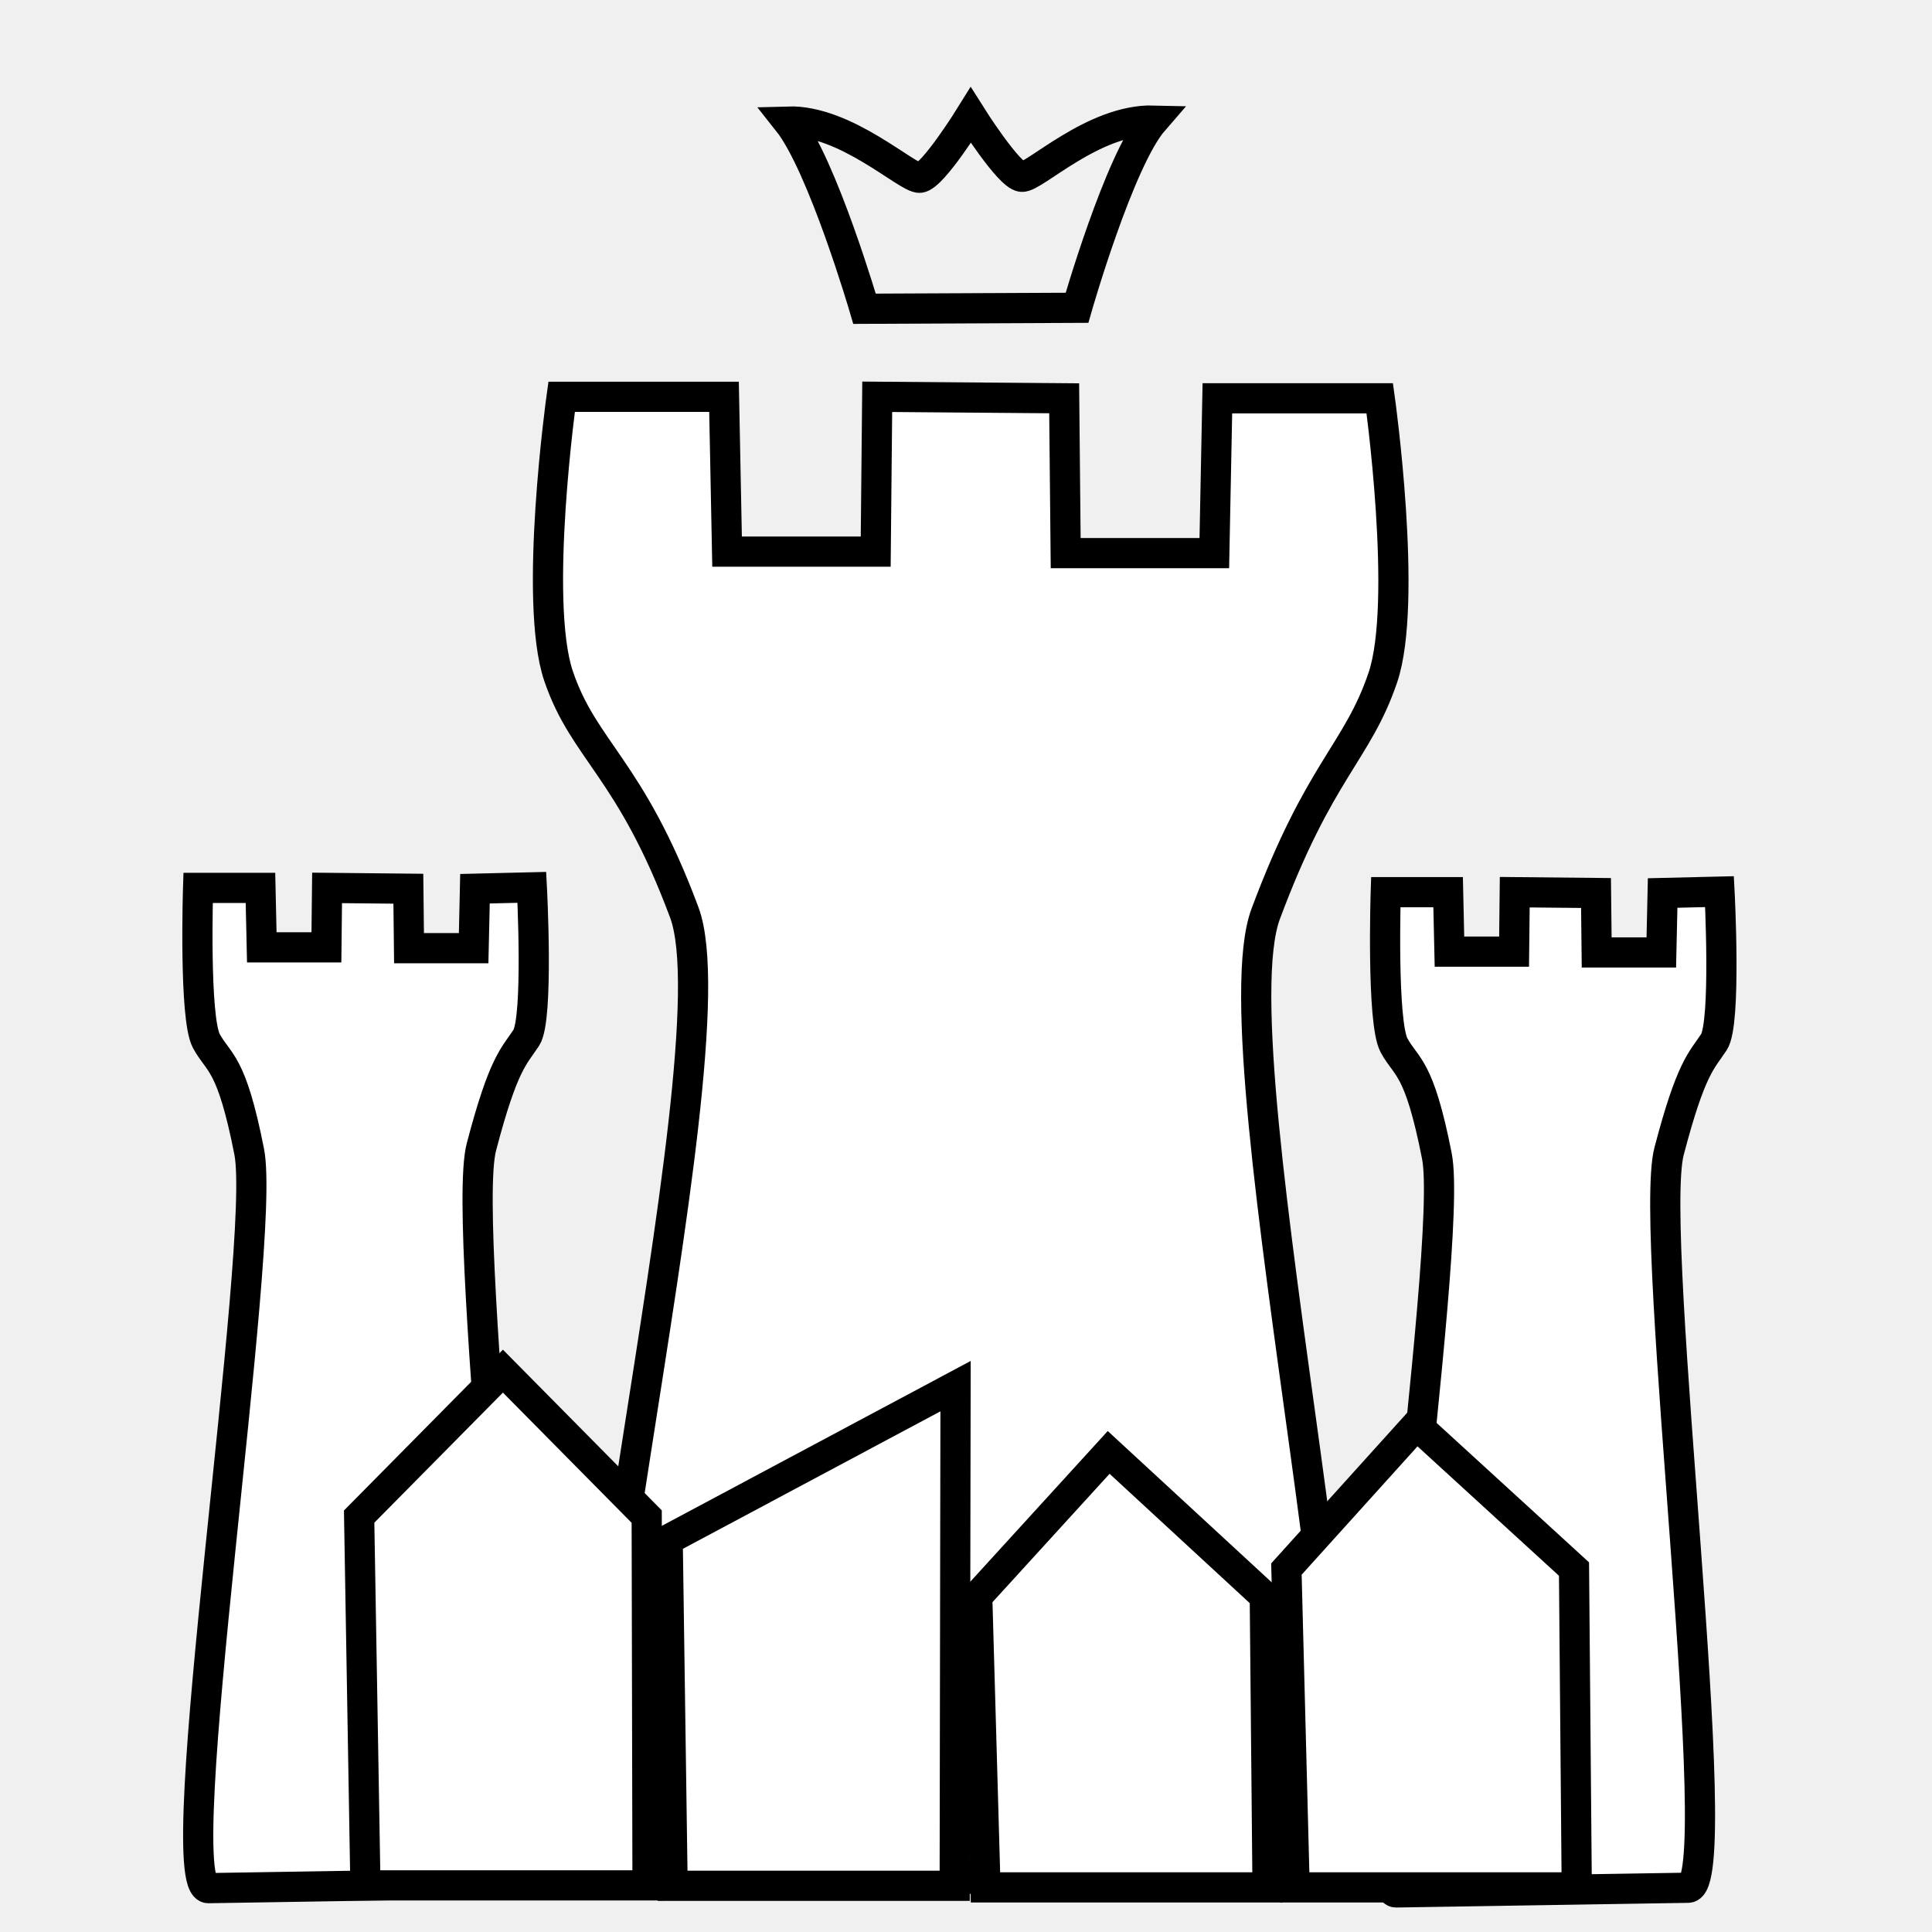
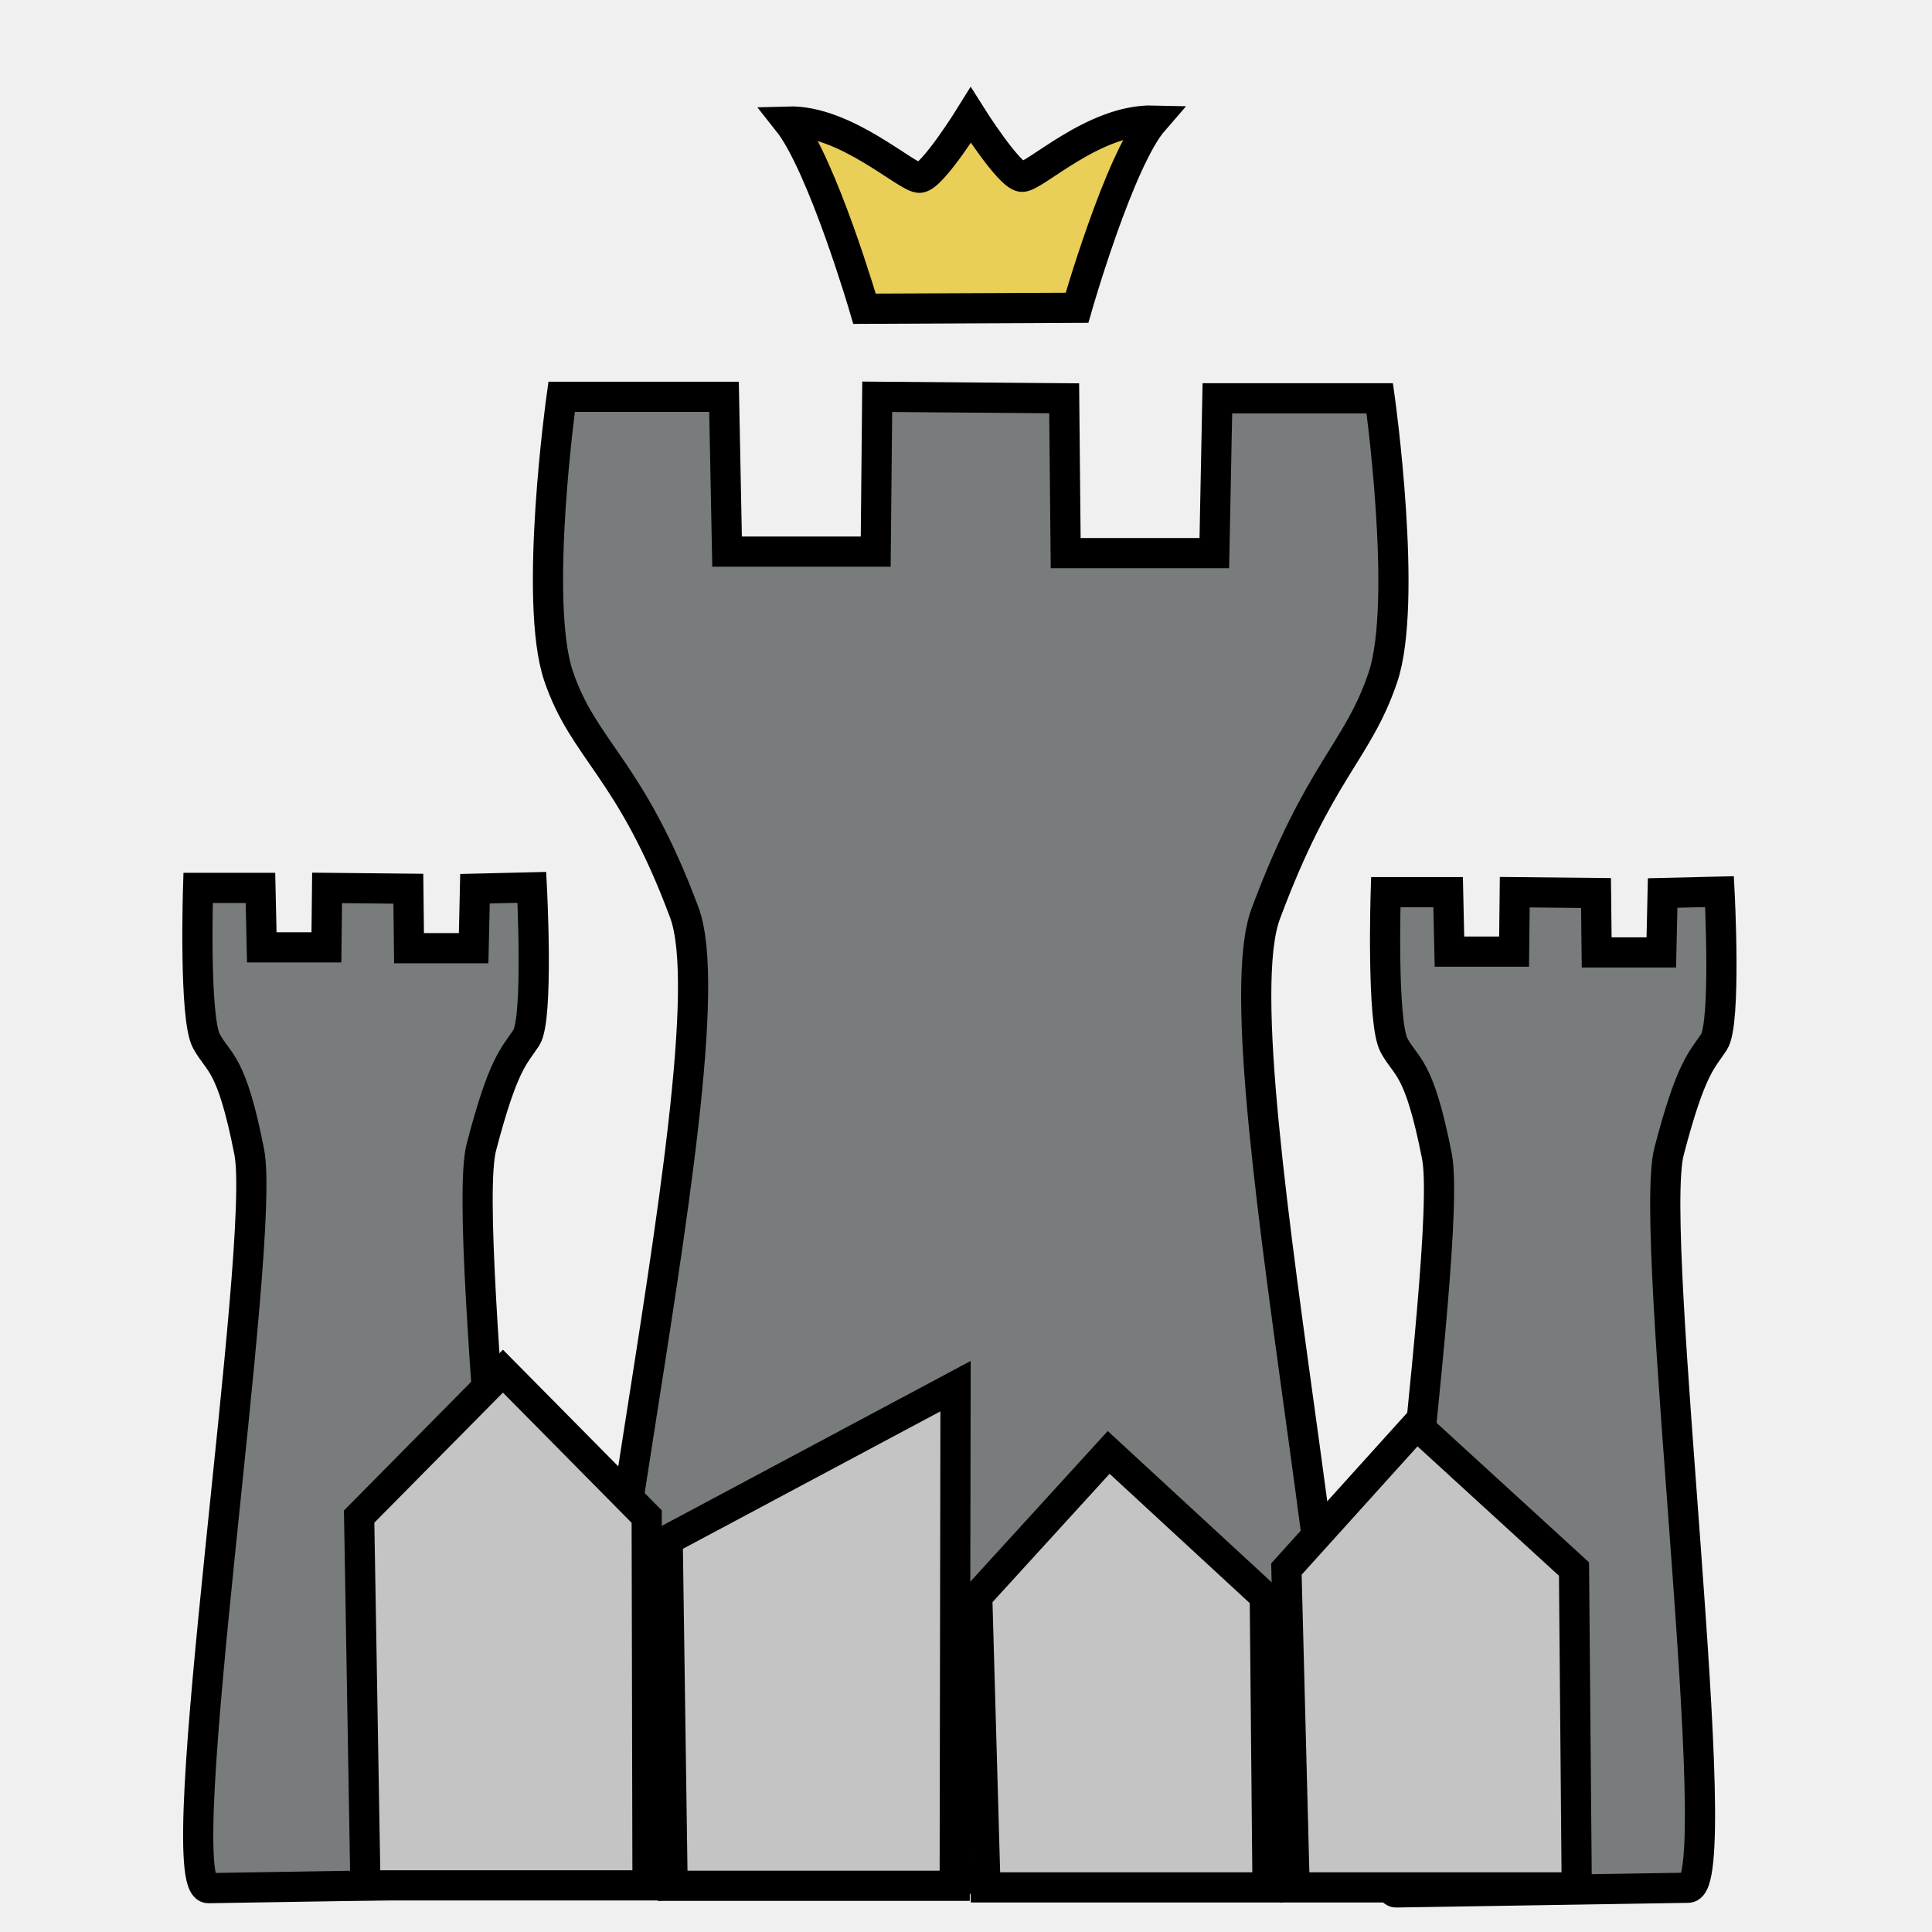
<svg xmlns="http://www.w3.org/2000/svg" version="1.1" width="64" height="64" id="svg2985">
  <defs id="defs2987" />
  <g id="layer1">
-     <path d="m 55.92,62.534 c 1.379,0.006 -1.359,-21.616 -0.63,-24.396 0.728,-2.78 1.075,-2.994 1.487,-3.619 0.413,-0.625 0.184,-4.982 0.184,-4.982 l -1.884,0.045 -0.044,1.969 -2.141,0 -0.022,-1.969 -2.692,-0.027 -0.022,1.969 -2.141,0 -0.044,-1.969 -2.066,0 c 0,0 -0.138,4.311 0.274,5.073 0.413,0.762 0.828,0.657 1.419,3.665 0.592,3.007 -2.73,24.402 -1.351,24.396 z" id="path2999-5-3" style="fill:#ffffff;fill-opacity:1;stroke:#000000;stroke-width:1;stroke-linecap:butt;stroke-linejoin:miter;stroke-miterlimit:4;stroke-opacity:1;stroke-dasharray:none" />
-     <path d="m 16.577,62.392 c 1.379,0.006 -1.359,-21.616 -0.63,-24.396 0.728,-2.78 1.075,-2.994 1.487,-3.619 0.413,-0.625 0.184,-4.982 0.184,-4.982 l -1.884,0.045 -0.044,1.969 -2.141,0 -0.022,-1.969 -2.692,-0.027 -0.022,1.969 -2.141,0 -0.044,-1.969 -2.066,0 c 0,0 -0.138,4.311 0.274,5.073 0.413,0.762 0.828,0.657 1.419,3.665 0.592,3.007 -2.73,24.402 -1.351,24.396 z" id="path2999-5" style="fill:#ffffff;fill-opacity:1;stroke:#000000;stroke-width:1;stroke-linecap:butt;stroke-linejoin:miter;stroke-miterlimit:4;stroke-opacity:1;stroke-dasharray:none" />
-     <path d="m 43.503,62.26 c 3.172,0.011 -3.356,-27.202 -1.576,-31.983 1.78,-4.782 3.036,-5.342 3.881,-7.831 0.845,-2.489 -0.101,-9.252 -0.101,-9.252 l -5.38,0 -0.101,5.129 -4.924,0 -0.05,-5.129 -6.193,-0.05 -0.05,5.129 -4.924,0 -0.101,-5.129 -5.38,0 c 0,0 -0.945,6.763 -0.101,9.252 0.845,2.489 2.385,3.05 4.165,7.831 1.78,4.782 -5.316,31.994 -2.145,31.983 z" id="path2999" style="fill:#ffffff;fill-opacity:1;stroke:#000000;stroke-width:1;stroke-linecap:butt;stroke-linejoin:miter;stroke-miterlimit:4;stroke-opacity:1;stroke-dasharray:none" />
-     <path d="m 42.887,62.522 -0.273,-10.545 4.309,-4.773 5.218,4.773 0.091,10.545 z" id="path3020" style="fill:#ffffff;fill-opacity:1;stroke:#000000;stroke-width:1px;stroke-linecap:butt;stroke-linejoin:miter;stroke-opacity:1" />
-     <path d="m 12.105,62.456 -0.208,-12.217 4.763,-4.818 4.763,4.818 0.027,12.217 z" id="path3020-3" style="fill:#ffffff;fill-opacity:1;stroke:#000000;stroke-width:1px;stroke-linecap:butt;stroke-linejoin:miter;stroke-opacity:1" />
-     <path d="m 32.645,62.522 -0.273,-9.636 4.354,-4.773 5.172,4.773 0.091,9.636 z" id="path3020-6" style="fill:#ffffff;fill-opacity:1;stroke:#000000;stroke-width:1px;stroke-linecap:butt;stroke-linejoin:miter;stroke-opacity:1" />
-     <path d="m 22.281,62.469 -0.163,-11.46 9.536,-5.091 -0.009,5.091 -0.019,11.46 z" id="path3020-7" style="fill:#ffffff;fill-opacity:1;stroke:#000000;stroke-width:1px;stroke-linecap:butt;stroke-linejoin:miter;stroke-opacity:1" />
-     <path d="m 35.677,10.196 c 0,0 1.399,-4.892 2.539,-6.203 -1.996,-0.051 -3.964,1.905 -4.371,1.864 -0.429,-0.043 -1.687,-2.041 -1.687,-2.041 0,0 -1.258,2.03 -1.687,2.073 -0.407,0.041 -2.448,-1.922 -4.371,-1.864 1.149,1.447 2.539,6.203 2.539,6.203 z" id="path3900" style="fill:none;stroke:#000000;stroke-width:1px;stroke-linecap:butt;stroke-linejoin:miter;stroke-opacity:1" />
+     <path d="m 55.92,62.534 c 1.379,0.006 -1.359,-21.616 -0.63,-24.396 0.728,-2.78 1.075,-2.994 1.487,-3.619 0.413,-0.625 0.184,-4.982 0.184,-4.982 l -1.884,0.045 -0.044,1.969 -2.141,0 -0.022,-1.969 -2.692,-0.027 -0.022,1.969 -2.141,0 -0.044,-1.969 -2.066,0 c 0,0 -0.138,4.311 0.274,5.073 0.413,0.762 0.828,0.657 1.419,3.665 0.592,3.007 -2.73,24.402 -1.351,24.396 z" id="path2999-5-3" style="fill:#797c7c;fill-opacity:1;stroke:#000000;stroke-width:1;stroke-linecap:butt;stroke-linejoin:miter;stroke-miterlimit:4;stroke-opacity:1;stroke-dasharray:none" />
+     <path d="m 16.577,62.392 c 1.379,0.006 -1.359,-21.616 -0.63,-24.396 0.728,-2.78 1.075,-2.994 1.487,-3.619 0.413,-0.625 0.184,-4.982 0.184,-4.982 l -1.884,0.045 -0.044,1.969 -2.141,0 -0.022,-1.969 -2.692,-0.027 -0.022,1.969 -2.141,0 -0.044,-1.969 -2.066,0 c 0,0 -0.138,4.311 0.274,5.073 0.413,0.762 0.828,0.657 1.419,3.665 0.592,3.007 -2.73,24.402 -1.351,24.396 z" id="path2999-5" style="fill:#797c7c;fill-opacity:1;stroke:#000000;stroke-width:1;stroke-linecap:butt;stroke-linejoin:miter;stroke-miterlimit:4;stroke-opacity:1;stroke-dasharray:none" />
+     <path d="m 43.503,62.26 c 3.172,0.011 -3.356,-27.202 -1.576,-31.983 1.78,-4.782 3.036,-5.342 3.881,-7.831 0.845,-2.489 -0.101,-9.252 -0.101,-9.252 l -5.38,0 -0.101,5.129 -4.924,0 -0.05,-5.129 -6.193,-0.05 -0.05,5.129 -4.924,0 -0.101,-5.129 -5.38,0 c 0,0 -0.945,6.763 -0.101,9.252 0.845,2.489 2.385,3.05 4.165,7.831 1.78,4.782 -5.316,31.994 -2.145,31.983 z" id="path2999" style="fill:#797c7c;fill-opacity:1;stroke:#000000;stroke-width:1;stroke-linecap:butt;stroke-linejoin:miter;stroke-miterlimit:4;stroke-opacity:1;stroke-dasharray:none" />
+     <path d="m 42.887,62.522 -0.273,-10.545 4.309,-4.773 5.218,4.773 0.091,10.545 z" id="path3020" style="fill:#c4c4c4;fill-opacity:1;stroke:#000000;stroke-width:1px;stroke-linecap:butt;stroke-linejoin:miter;stroke-opacity:1" />
+     <path d="m 12.105,62.456 -0.208,-12.217 4.763,-4.818 4.763,4.818 0.027,12.217 z" id="path3020-3" style="fill:#c4c4c4;fill-opacity:1;stroke:#000000;stroke-width:1px;stroke-linecap:butt;stroke-linejoin:miter;stroke-opacity:1" />
+     <path d="m 32.645,62.522 -0.273,-9.636 4.354,-4.773 5.172,4.773 0.091,9.636 z" id="path3020-6" style="fill:#c4c4c4;fill-opacity:1;stroke:#000000;stroke-width:1px;stroke-linecap:butt;stroke-linejoin:miter;stroke-opacity:1" />
+     <path d="m 22.281,62.469 -0.163,-11.46 9.536,-5.091 -0.009,5.091 -0.019,11.46 z" id="path3020-7" style="fill:#c4c4c4;fill-opacity:1;stroke:#000000;stroke-width:1px;stroke-linecap:butt;stroke-linejoin:miter;stroke-opacity:1" />
+     <path d="m 35.677,10.196 c 0,0 1.399,-4.892 2.539,-6.203 -1.996,-0.051 -3.964,1.905 -4.371,1.864 -0.429,-0.043 -1.687,-2.041 -1.687,-2.041 0,0 -1.258,2.03 -1.687,2.073 -0.407,0.041 -2.448,-1.922 -4.371,-1.864 1.149,1.447 2.539,6.203 2.539,6.203 z" id="path3900" style="fill:#e9ce57;fill-opacity:1;stroke:#000000;stroke-width:1px;stroke-linecap:butt;stroke-linejoin:miter;stroke-opacity:1" />
  </g>
</svg>
